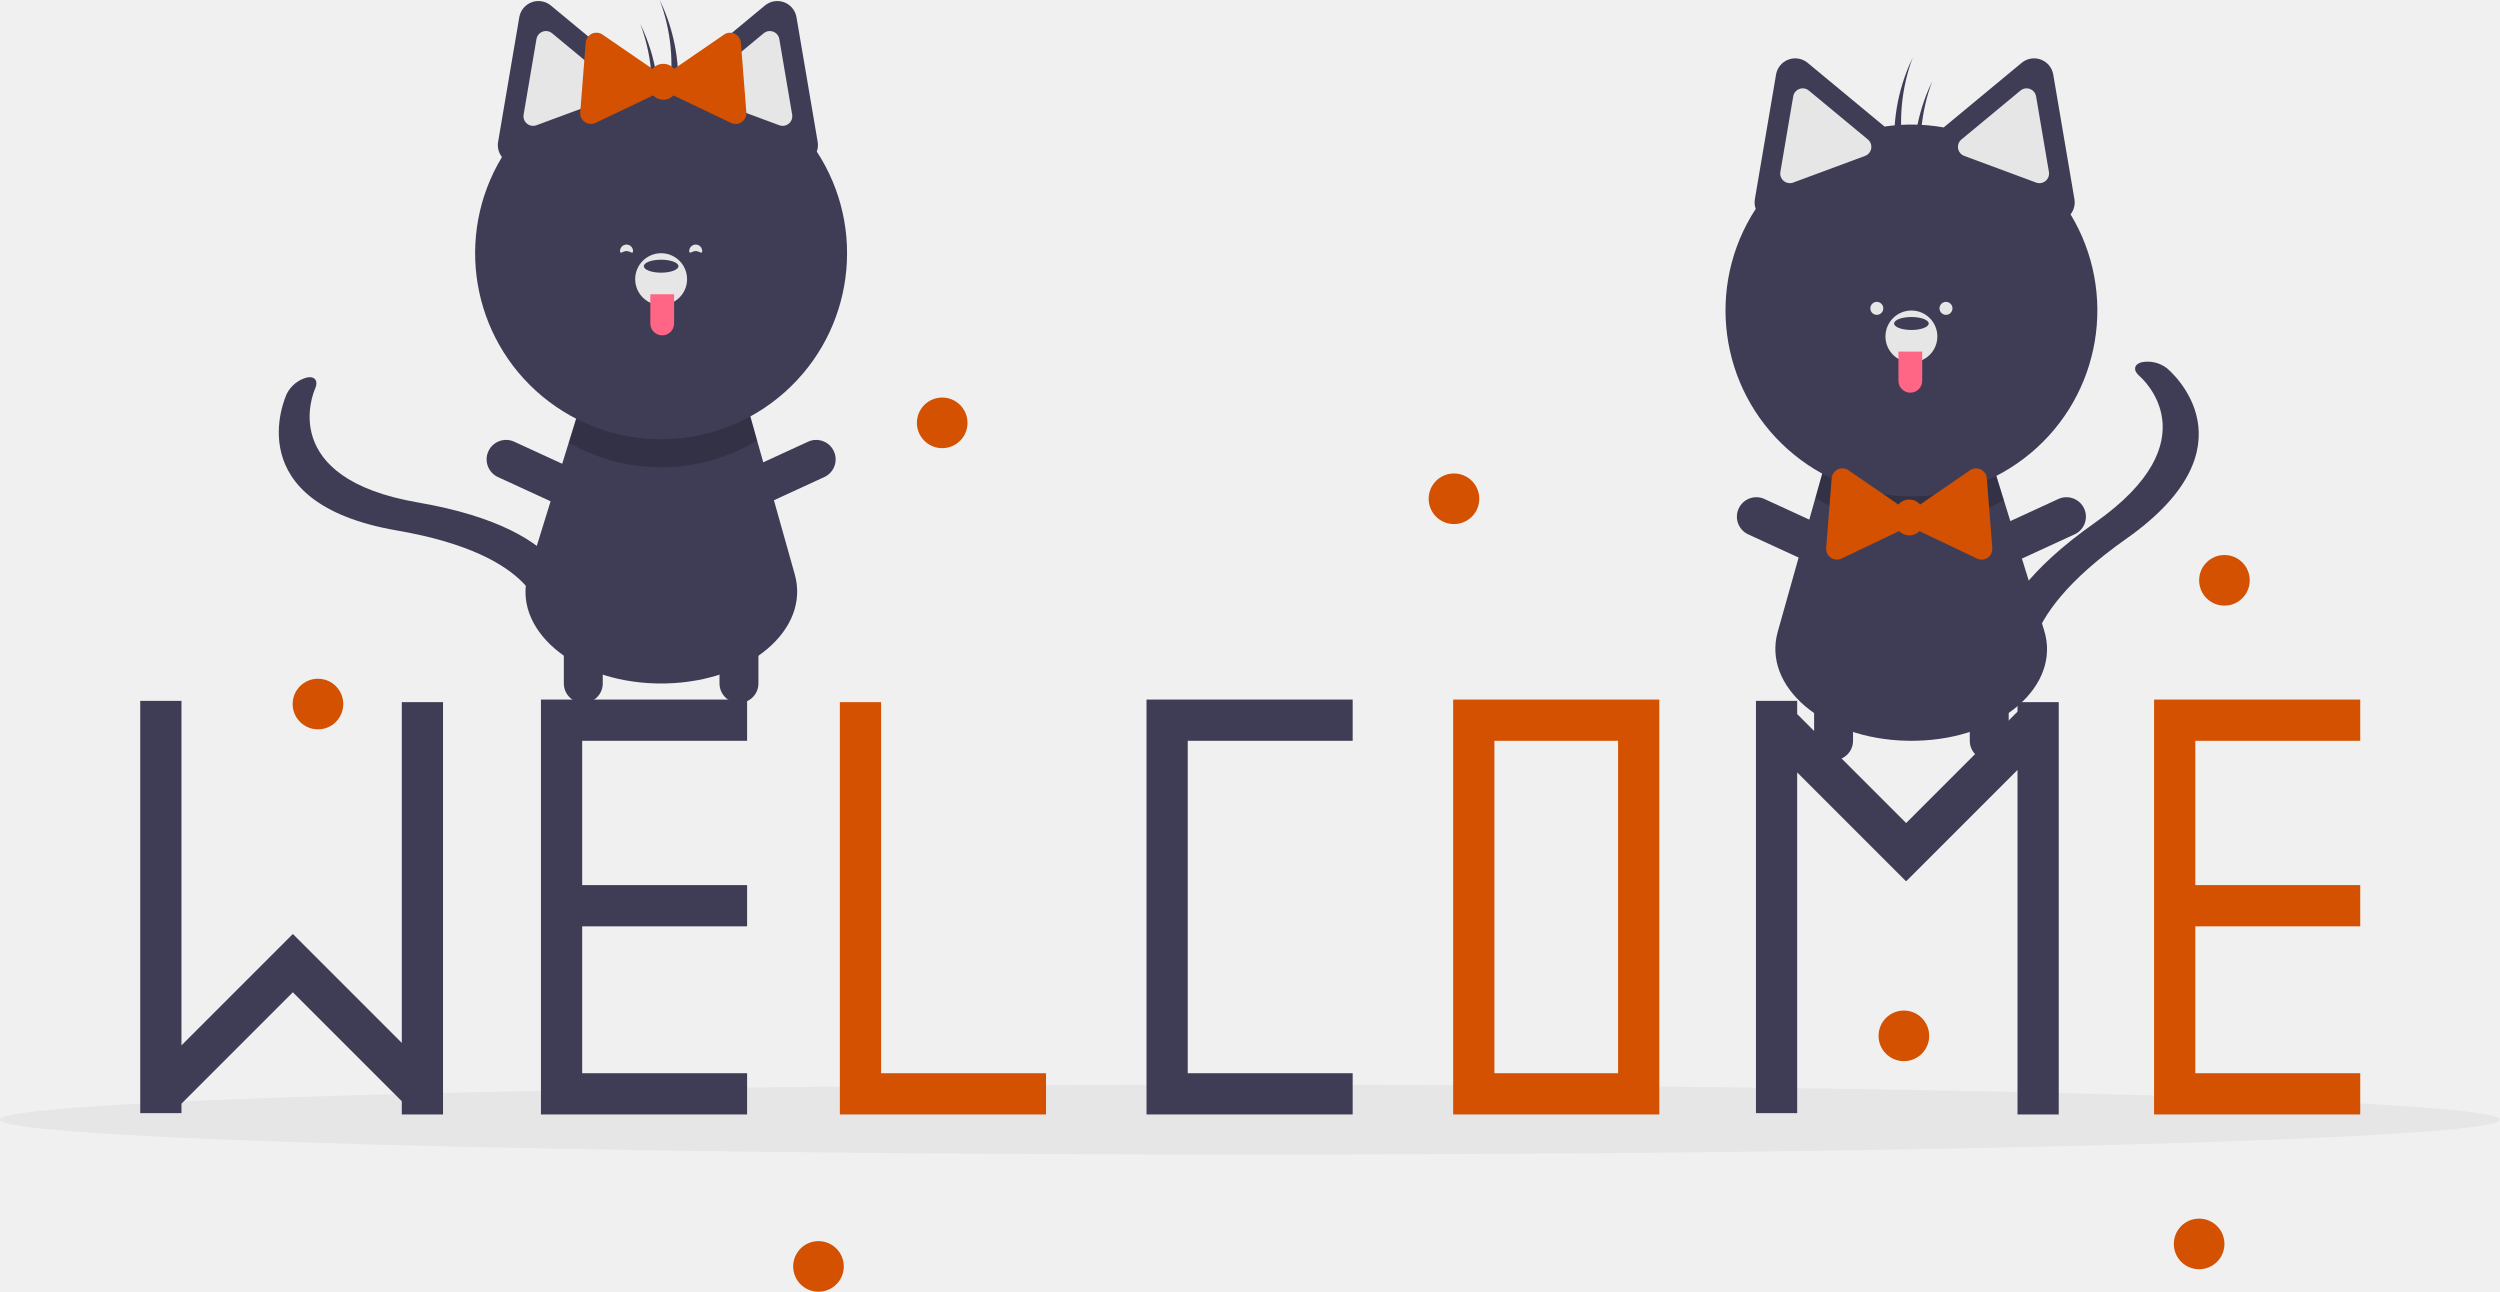
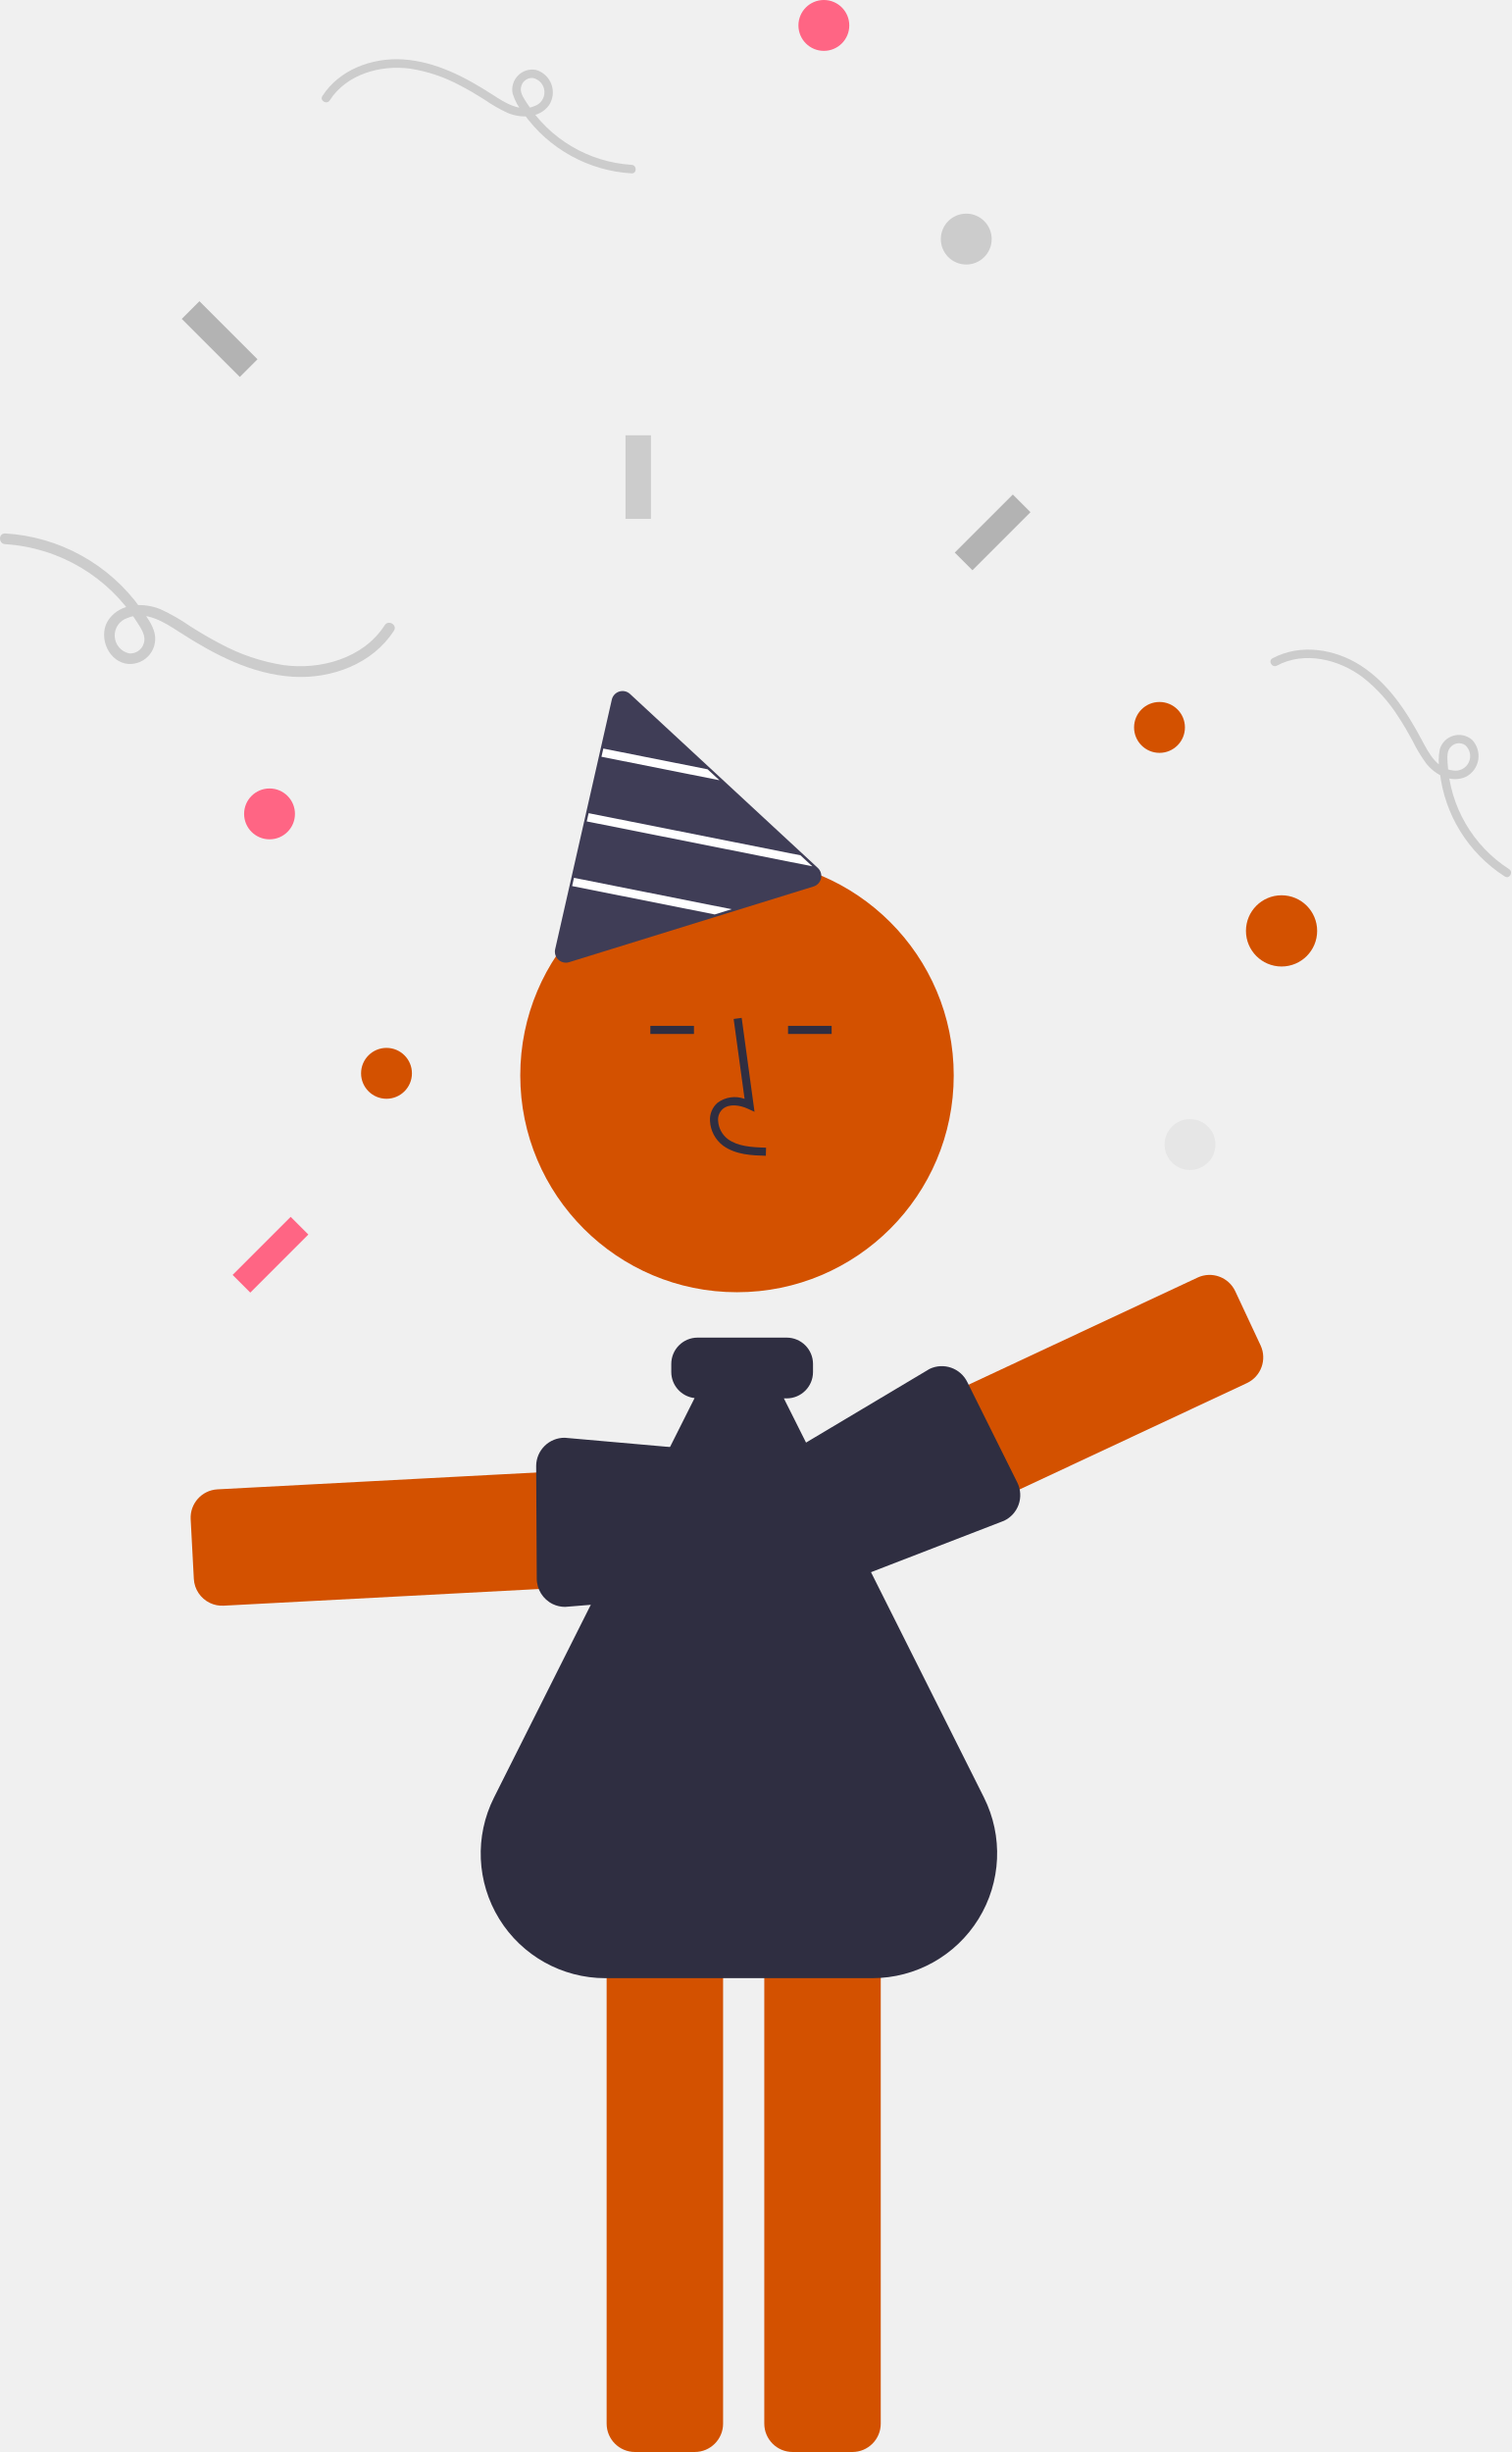
- <svg xmlns="http://www.w3.org/2000/svg" data-name="Layer 1" width="889.076" height="459.38" viewBox="0 0 889.076 459.38">
-   <ellipse cx="444.538" cy="398.169" rx="444.538" ry="12.435" fill="#e6e6e6" />
-   <path d="M836.907,483.742c-.561.008-1.123.015-1.692.015s-1.13-.008-1.692-.015c-29.757-.677-51.326-19.269-45.836-38.777l13.387-47.589,3.383-12.041,59.976,1.023,3.645,11.78,14.348,46.366C888.502,464.119,866.934,483.065,836.907,483.742Z" transform="translate(-155.4622 -220.3102)" fill="#3f3d56" />
-   <path d="M868.079,398.137a66.201,66.201,0,0,1-67.004-.761l3.383-12.041,59.976,1.023Z" transform="translate(-155.4622 -220.3102)" opacity="0.2" />
-   <path d="M865.548,446.544c2.591-9.656,11.106-23.585,34.987-40.38,41.648-29.294,16.803-51.259,15.727-52.18-2.258-1.93-1.925-4.098.775-4.839a11.224,11.224,0,0,1,9.034,2.103c1.348,1.115,32.459,27.683-14.537,60.734-42.295,29.75-33.302,49.169-33.199,49.355,1.133,2.077-.684,3.739-4.063,3.716s-7.039-1.723-8.176-3.797C865.856,460.818,863.135,455.533,865.548,446.544Z" transform="translate(-155.4622 -220.3102)" fill="#3f3d56" />
-   <path d="M807.534,490.677a6.92,6.92,0,0,1-6.92-6.92V453.769a6.92,6.92,0,0,1,13.841,0v29.988A6.92,6.92,0,0,1,807.534,490.677Z" transform="translate(-155.4622 -220.3102)" fill="#3f3d56" />
-   <path d="M813.602,419.484a6.92,6.92,0,0,1-9.179,3.394l-27.243-12.534a6.92,6.92,0,0,1,5.785-12.574l27.243,12.534A6.92,6.92,0,0,1,813.602,419.484Z" transform="translate(-155.4622 -220.3102)" fill="#3f3d56" />
-   <path d="M856.829,419.484a6.92,6.92,0,0,0,9.179,3.394l27.243-12.534a6.92,6.92,0,0,0-5.785-12.574l-27.243,12.534A6.92,6.92,0,0,0,856.829,419.484Z" transform="translate(-155.4622 -220.3102)" fill="#3f3d56" />
-   <path d="M862.897,490.677a6.92,6.92,0,0,0,6.92-6.92V453.769a6.92,6.92,0,1,0-13.841,0v29.988A6.92,6.92,0,0,0,862.897,490.677Z" transform="translate(-155.4622 -220.3102)" fill="#3f3d56" />
-   <path d="M891.818,296.535a6.806,6.806,0,0,0,1.373-5.408l-3.766-22.157-3.766-22.157a6.913,6.913,0,0,0-11.226-4.164L857.127,256.988l-10.426,8.64a65.694,65.694,0,0,0-21.047-.317l-10.043-8.322-17.305-14.34a6.913,6.913,0,0,0-11.226,4.164l-3.766,22.157-3.766,22.157a6.844,6.844,0,0,0,.301,3.474,66.118,66.118,0,1,0,111.969,1.935Z" transform="translate(-155.4622 -220.3102)" fill="#3f3d56" />
-   <path d="M796.572,251.728a3.447,3.447,0,0,0-1.202.218,3.388,3.388,0,0,0-2.184,2.635L788.618,281.451a3.423,3.423,0,0,0,4.565,3.782l25.553-9.479a3.422,3.422,0,0,0,.993-5.844l-0-.001-20.985-17.39A3.392,3.392,0,0,0,796.572,251.728Z" transform="translate(-155.4622 -220.3102)" fill="#e6e6e6" />
-   <path d="M876.167,251.728a3.392,3.392,0,0,0-2.172.792l-20.986,17.391a3.422,3.422,0,0,0,.993,5.844l25.553,9.479a3.423,3.423,0,0,0,4.565-3.782l-4.567-26.87a3.388,3.388,0,0,0-2.184-2.635A3.447,3.447,0,0,0,876.167,251.728Z" transform="translate(-155.4622 -220.3102)" fill="#e6e6e6" />
-   <circle cx="679.753" cy="119.658" r="9.227" fill="#e6e6e6" />
-   <ellipse cx="679.753" cy="115.044" rx="6.151" ry="2.307" fill="#3f3d56" />
-   <path d="M675.14,125.04H683.598a0,0,0,0,1,0,0v10.38a4.229,4.229,0,0,1-4.229,4.229h0a4.229,4.229,0,0,1-4.229-4.229V125.04a0,0,0,0,1,0,0Z" fill="#ff6584" />
-   <path d="M835.729,240.69c-.444.92-.874,1.849-1.279,2.798a65.818,65.818,0,0,0-4.651,35.344c.866-1.256,1.776-2.565,2.701-3.888A65.775,65.775,0,0,1,835.729,240.69Z" transform="translate(-155.4622 -220.3102)" fill="#3f3d56" />
-   <path d="M842.649,249.148c-.444.92-.874,1.849-1.279,2.798A65.818,65.818,0,0,0,836.719,287.29c.866-1.256,1.776-2.565,2.701-3.888A65.775,65.775,0,0,1,842.649,249.148Z" transform="translate(-155.4622 -220.3102)" fill="#3f3d56" />
-   <path d="M863.985,415.199l-.975-12.398-.975-12.398a3.825,3.825,0,0,0-5.98-2.853l-10.25,7.043-7.485,5.143a5.095,5.095,0,0,0-7.749,0l-7.485-5.143L812.838,387.55a3.825,3.825,0,0,0-5.98,2.853l-.975,12.398-.975,12.398a3.825,3.825,0,0,0,5.461,3.752l11.224-5.355,9.223-4.4a5.101,5.101,0,0,0,7.262,0l9.223,4.4,11.224,5.355A3.825,3.825,0,0,0,863.985,415.199Z" transform="translate(-155.4622 -220.3102)" fill="#d35100" />
-   <circle cx="667.451" cy="109.662" r="2.307" fill="#e6e6e6" />
-   <circle cx="692.056" cy="109.662" r="2.307" fill="#e6e6e6" />
-   <path d="M388.888,463.362c.561.008,1.123.015,1.692.015s1.13-.008,1.692-.015c29.757-.677,51.326-19.269,45.836-38.777l-13.387-47.589L421.336,364.955l-59.976,1.023-3.645,11.78-14.348,46.366C337.293,443.739,358.861,462.685,388.888,463.362Z" transform="translate(-155.4622 -220.3102)" fill="#3f3d56" />
-   <path d="M357.715,377.758a66.201,66.201,0,0,0,67.004-.761L421.336,364.955l-59.976,1.023Z" transform="translate(-155.4622 -220.3102)" opacity="0.2" />
-   <path d="M352.962,420.524c-6.473-7.619-20.13-16.565-48.9-21.526-50.177-8.656-37.121-39.139-36.542-40.432,1.215-2.711-.014-4.527-2.771-4.041a11.224,11.224,0,0,0-7.266,5.766c-.741,1.585-17.492,38.91,39.127,48.673,50.957,8.79,51.139,30.19,51.125,30.403-.136,2.362,2.218,3.087,5.263,1.62s5.625-4.569,5.765-6.931C358.791,433.557,358.99,427.616,352.962,420.524Z" transform="translate(-155.4622 -220.3102)" fill="#3f3d56" />
-   <path d="M418.261,470.298a6.92,6.92,0,0,0,6.92-6.92V433.389a6.92,6.92,0,0,0-13.841,0v29.988A6.92,6.92,0,0,0,418.261,470.298Z" transform="translate(-155.4622 -220.3102)" fill="#3f3d56" />
-   <path d="M412.193,399.105a6.92,6.92,0,0,0,9.179,3.394l27.243-12.534a6.92,6.92,0,1,0-5.785-12.574l-27.243,12.534A6.92,6.92,0,0,0,412.193,399.105Z" transform="translate(-155.4622 -220.3102)" fill="#3f3d56" />
-   <path d="M368.966,399.105a6.92,6.92,0,0,1-9.179,3.394l-27.243-12.534a6.92,6.92,0,1,1,5.785-12.574l27.243,12.534A6.92,6.92,0,0,1,368.966,399.105Z" transform="translate(-155.4622 -220.3102)" fill="#3f3d56" />
-   <path d="M362.898,470.298a6.92,6.92,0,0,1-6.92-6.92V433.389a6.92,6.92,0,0,1,13.841,0v29.988A6.92,6.92,0,0,1,362.898,470.298Z" transform="translate(-155.4622 -220.3102)" fill="#3f3d56" />
-   <path d="M445.947,274.221a6.844,6.844,0,0,0,.301-3.474l-3.766-22.157-3.766-22.157a6.913,6.913,0,0,0-11.226-4.164l-17.305,14.34L400.141,244.931a65.694,65.694,0,0,0-21.047.317l-10.426-8.64-17.305-14.34a6.913,6.913,0,0,0-11.226,4.164L336.37,248.59l-3.766,22.157a6.806,6.806,0,0,0,1.373,5.408,66.137,66.137,0,1,0,111.969-1.935Z" transform="translate(-155.4622 -220.3102)" fill="#3f3d56" />
-   <path d="M427.051,232.14,406.066,249.53l-0.0.001a3.422,3.422,0,0,0,.993,5.844l25.553,9.479a3.423,3.423,0,0,0,4.565-3.782l-4.567-26.87a3.388,3.388,0,0,0-2.184-2.635,3.447,3.447,0,0,0-1.202-.218A3.392,3.392,0,0,0,427.051,232.14Z" transform="translate(-155.4622 -220.3102)" fill="#e6e6e6" />
-   <path d="M348.427,231.566a3.388,3.388,0,0,0-2.184,2.635l-4.567,26.87a3.423,3.423,0,0,0,4.565,3.782l25.553-9.479a3.422,3.422,0,0,0,.993-5.844l-20.986-17.391a3.392,3.392,0,0,0-2.172-.792A3.447,3.447,0,0,0,348.427,231.566Z" transform="translate(-155.4622 -220.3102)" fill="#e6e6e6" />
-   <circle cx="235.117" cy="99.278" r="9.227" fill="#e6e6e6" />
-   <ellipse cx="235.117" cy="94.665" rx="6.151" ry="2.307" fill="#3f3d56" />
-   <path d="M390.964,324.971h0A4.229,4.229,0,0,1,395.193,329.2v10.38a0,0,0,0,1,0,0h-8.458a0,0,0,0,1,0,0V329.2A4.229,4.229,0,0,1,390.964,324.971Z" transform="translate(626.4652 444.2411) rotate(-180)" fill="#ff6584" />
-   <path d="M390.066,220.31c.444.92.874,1.849,1.279,2.798a65.818,65.818,0,0,1,4.651,35.344c-.866-1.256-1.776-2.565-2.701-3.888A65.775,65.775,0,0,0,390.066,220.31Z" transform="translate(-155.4622 -220.3102)" fill="#3f3d56" />
-   <path d="M383.146,228.768c.444.92.874,1.849,1.279,2.798a65.818,65.818,0,0,1,4.651,35.344c-.866-1.256-1.776-2.565-2.701-3.888A65.775,65.775,0,0,0,383.146,228.768Z" transform="translate(-155.4622 -220.3102)" fill="#3f3d56" />
-   <path d="M361.81,260.258l.975-12.398.975-12.398a3.825,3.825,0,0,1,5.98-2.853l10.25,7.043,7.485,5.143a5.095,5.095,0,0,1,7.749,0l7.485-5.143,10.25-7.043a3.825,3.825,0,0,1,5.98,2.853l.975,12.398.975,12.398a3.825,3.825,0,0,1-5.461,3.752L404.202,258.655l-9.223-4.4a5.101,5.101,0,0,1-7.262,0l-9.223,4.4L367.27,264.01A3.825,3.825,0,0,1,361.81,260.258Z" transform="translate(-155.4622 -220.3102)" fill="#d35100" />
-   <path d="M400.575,309.592c0,1.274,1.033,0,2.307,0s2.307,1.274,2.307,0a2.307,2.307,0,0,0-4.614,0Z" transform="translate(-155.4622 -220.3102)" fill="#e6e6e6" />
-   <path d="M380.583,309.592c0,1.274-1.033,0-2.307,0s-2.307,1.274-2.307,0a2.307,2.307,0,0,1,4.614,0Z" transform="translate(-155.4622 -220.3102)" fill="#e6e6e6" />
-   <polygon points="481.05 263.451 481.05 248.788 407.736 248.788 407.736 249.705 407.736 263.451 407.736 381.67 407.736 396.333 422.399 396.333 481.05 396.333 481.05 381.67 422.399 381.67 422.399 263.451 481.05 263.451" fill="#3f3d56" />
-   <path d="M672.253,469.099V616.643h73.314V469.099Zm58.651,132.882h-43.988V483.761h43.988Z" transform="translate(-155.4622 -220.3102)" fill="#d35100" />
-   <polygon points="313.344 381.67 313.344 249.705 298.681 249.705 298.681 381.67 298.681 396.333 313.344 396.333 371.995 396.333 371.995 381.67 313.344 381.67" fill="#d35100" />
-   <polygon points="265.69 263.451 265.69 248.788 192.376 248.788 192.376 249.705 192.376 263.451 192.376 314.771 192.376 329.434 192.376 381.67 192.376 396.333 207.039 396.333 265.69 396.333 265.69 381.67 207.039 381.67 207.039 329.434 265.69 329.434 265.69 314.771 207.039 314.771 207.039 263.451 265.69 263.451" fill="#3f3d56" />
-   <polygon points="839.372 263.451 839.372 248.788 766.058 248.788 766.058 249.705 766.058 263.451 766.058 314.771 766.058 329.434 766.058 381.67 766.058 396.333 780.721 396.333 839.372 396.333 839.372 381.67 780.721 381.67 780.721 329.434 839.372 329.434 839.372 314.771 780.721 314.771 780.721 263.451 839.372 263.451" fill="#d35100" />
-   <polygon points="142.889 249.705 142.889 370.89 104.228 332.23 104.14 332.319 104.058 332.237 64.535 371.76 64.535 249.247 49.872 249.247 49.872 395.875 64.535 395.875 64.535 392.496 104.147 352.884 142.889 391.627 142.889 396.333 157.552 396.333 157.552 249.705 142.889 249.705" fill="#3f3d56" />
-   <polygon points="717.488 249.705 717.488 253.083 677.876 292.695 639.133 253.953 639.133 249.247 624.47 249.247 624.47 395.875 639.133 395.875 639.133 274.689 677.794 313.35 677.883 313.261 677.964 313.342 717.488 273.819 717.488 396.333 732.15 396.333 732.15 249.705 717.488 249.705" fill="#3f3d56" />
-   <circle cx="335.076" cy="150.38" r="9" fill="#d35100" />
-   <circle cx="113.076" cy="250.38" r="9" fill="#d35100" />
-   <circle cx="291.076" cy="450.38" r="9" fill="#d35100" />
-   <circle cx="517.076" cy="177.38" r="9" fill="#d35100" />
-   <circle cx="782.076" cy="442.38" r="9" fill="#d35100" />
-   <circle cx="791.076" cy="206.38" r="9" fill="#d35100" />
-   <circle cx="677.076" cy="368.38" r="9" fill="#d35100" />
+ <svg xmlns="http://www.w3.org/2000/svg" data-name="Layer 1" width="297.128" height="482.027" viewBox="0 0 297.128 482.027">
+   <circle cx="144.92" cy="211.415" r="42.616" fill="#d35100" />
+   <path d="M492.709,524.099a5.579,5.579,0,0,1-3.16-4.733l-.62-11.736a5.58,5.58,0,0,1,5.272-5.86l97.817-5.167a5.58,5.58,0,0,1,5.86,5.272l.62,11.736a5.58,5.58,0,0,1-5.272,5.86l-97.817,5.168A5.541,5.541,0,0,1,492.709,524.099Z" transform="translate(-451.4358 -208.9865)" fill="#d35100" />
+   <path d="M560.139,524.329a5.591,5.591,0,0,1-3.157-5.07l-.116-22.097a5.573,5.573,0,0,1,5.62-5.533l44.624,3.934c1.181.007,2.672,1.837,3.871,3.306.376.461.701.859.938,1.1.104.106.203.215.297.328h0a5.564,5.564,0,0,1,1.302,3.628l-.098,11.752a5.581,5.581,0,0,1-5.62,5.528l-45.257,3.673A5.62,5.62,0,0,1,560.139,524.329Z" transform="translate(-451.4358 -208.9865)" fill="#2f2e41" />
+   <path d="M588.048,691.013H576.296a5.58,5.58,0,0,1-5.574-5.574V585.894a5.58,5.58,0,0,1,5.574-5.574h11.752a5.58,5.58,0,0,1,5.574,5.574V685.439A5.58,5.58,0,0,1,588.048,691.013Z" transform="translate(-451.4358 -208.9865)" fill="#d35100" />
+   <path d="M619.048,691.013H607.296a5.58,5.58,0,0,1-5.574-5.574V585.894a5.58,5.58,0,0,1,5.574-5.574h11.752a5.58,5.58,0,0,1,5.574,5.574V685.439A5.58,5.58,0,0,1,619.048,691.013Z" transform="translate(-451.4358 -208.9865)" fill="#d35100" />
+   <path d="M602.029,436.197l.044-1.593c-2.963-.082-5.575-.268-7.537-1.702a4.895,4.895,0,0,1-1.896-3.606,2.798,2.798,0,0,1,.918-2.305c1.303-1.1,3.399-.744,4.927-.044l1.318.604-2.527-18.466-1.578.216,2.149,15.708a5.622,5.622,0,0,0-5.318.765,4.356,4.356,0,0,0-1.481,3.577,6.476,6.476,0,0,0,2.548,4.836C596.118,436.031,599.395,436.123,602.029,436.197Z" transform="translate(-451.4358 -208.9865)" fill="#2f2e41" />
+   <rect x="127.882" y="201.67" width="8.577" height="1.593" fill="#2f2e41" />
+   <rect x="154.955" y="201.67" width="8.577" height="1.593" fill="#2f2e41" />
+   <path d="M644.907,562.325l-39.334-78.438h.555a5.182,5.182,0,0,0,5.176-5.176v-1.593a5.182,5.182,0,0,0-5.176-5.176H588.61a5.182,5.182,0,0,0-5.176,5.176v1.593a5.165,5.165,0,0,0,4.581,5.116L548.567,562.368a24.5,24.5,0,0,0,21.894,35.496H622.972A24.539,24.539,0,0,0,644.907,562.325Z" transform="translate(-451.4358 -208.9865)" fill="#2f2e41" />
+   <path d="M598.196,501.639,686.923,460.138a5.579,5.579,0,0,1,7.41,2.687l4.979,10.645a5.58,5.58,0,0,1-2.687,7.411L607.899,522.383a5.579,5.579,0,0,1-7.41-2.687L595.509,509.05a5.535,5.535,0,0,1-.189-4.261,5.601,5.601,0,0,1,.831-1.515A5.538,5.538,0,0,1,598.196,501.639Z" transform="translate(-451.4358 -208.9865)" fill="#d35100" />
+   <path d="M595.154,501.384l39.063-23.284a5.579,5.579,0,0,1,7.437,2.603l9.851,19.791a5.571,5.571,0,0,1-2.636,7.451l-41.729,16.119c-1.093.526-3.238-.458-4.962-1.249-.54-.248-1.007-.462-1.326-.574h0c-.14-.049-.278-.104-.411-.163a5.563,5.563,0,0,1-2.768-2.682l-5.094-10.591a5.59,5.59,0,0,1,.614-5.834A5.459,5.459,0,0,1,595.154,501.384Z" transform="translate(-451.4358 -208.9865)" fill="#2f2e41" />
+   <path d="M562.697,398.237a2.158,2.158,0,0,1-2.151-2.152,1.996,1.996,0,0,1,.057-.503L571.741,346.518a2.164,2.164,0,0,1,3.574-1.112l36.928,34.196a2.165,2.165,0,0,1-.821,3.651L563.344,398.139A2.225,2.225,0,0,1,562.697,398.237Z" transform="translate(-451.4358 -208.9865)" fill="#3f3d56" />
+   <polygon points="141.465 153.383 118.269 148.767 118.634 147.156 139.141 151.233 141.465 153.383" fill="#fff" />
+   <polygon points="159.73 170.303 115.38 161.478 115.745 159.859 157.405 168.144 159.73 170.303" fill="#fff" />
+   <polygon points="143.864 178.738 140.535 179.767 112.499 174.188 112.864 172.569 143.864 178.738" fill="#fff" />
+   <circle cx="252" cy="183" r="7" fill="#d35100" />
+   <circle cx="162" cy="5" r="5" fill="#ff6584" />
+   <circle cx="53" cy="160" r="5" fill="#ff6584" />
+   <circle cx="228" cy="143" r="5" fill="#d35100" />
+   <circle cx="76" cy="211" r="5" fill="#d35100" />
+   <circle cx="234" cy="225" r="5" fill="#e6e6e6" />
+   <circle cx="190" cy="47" r="5" fill="#ccc" />
+   <path d="M452.453,315.963a33.198,33.198,0,0,1,25.966,15.381c.786,1.257,1.812,2.638,1.268,4.185a2.751,2.751,0,0,1-2.851,1.904,3.605,3.605,0,0,1-.372-6.948c3.631-1.549,7.295.845,10.252,2.755,6.74,4.353,14.152,8.29,22.319,8.786,7.556.459,15.658-2.504,19.861-9.056.735-1.146-1.09-2.206-1.822-1.065-4.168,6.498-12.594,8.832-19.92,7.828a38.726,38.726,0,0,1-12.465-4.232c-2.014-1.045-3.967-2.204-5.88-3.421a37.522,37.522,0,0,0-5.767-3.306c-3.363-1.381-7.815-1.274-10.164,1.907-2.192,2.967-.498,7.907,3.168,8.742a4.953,4.953,0,0,0,5.802-5.892c-.366-1.747-1.682-3.457-2.7-4.886A35.31,35.31,0,0,0,452.452,313.853c-1.357-.067-1.354,2.043,0,2.11Z" transform="translate(-451.4358 -208.9865)" fill="#ccc" />
+   <path d="M748.164,379.834a26.404,26.404,0,0,1-12.071-20.747c-.059-1.177-.236-2.534.741-3.398a2.188,2.188,0,0,1,2.718-.217,2.868,2.868,0,0,1-2.435,4.97c-3.122-.332-4.739-3.414-6.052-5.888-2.993-5.636-6.616-11.243-12.095-14.753-5.07-3.248-11.845-4.331-17.304-1.409-.955.511-.098,1.954.853,1.446,5.414-2.897,12.17-1.252,16.869,2.285a30.801,30.801,0,0,1,7.016,7.771c.993,1.506,1.901,3.068,2.758,4.655a29.844,29.844,0,0,0,2.724,4.532c1.8,2.263,4.934,3.914,7.798,2.615a4.606,4.606,0,0,0,1.189-7.299,3.939,3.939,0,0,0-6.314,1.843,11.492,11.492,0,0,0-.019,4.44,28.084,28.084,0,0,0,12.806,20.619c.917.573,1.732-.894.818-1.465Z" transform="translate(-451.4358 -208.9865)" fill="#ccc" />
+   <path d="M575.627,241.392a26.404,26.404,0,0,1-20.652-12.233c-.625-1-1.441-2.098-1.009-3.328a2.188,2.188,0,0,1,2.267-1.514,2.868,2.868,0,0,1,.296,5.526c-2.888,1.232-5.802-.672-8.154-2.191-5.36-3.462-11.256-6.593-17.751-6.988-6.01-.365-12.454,1.991-15.797,7.203-.585.912.867,1.754,1.449.847,3.315-5.168,10.017-7.025,15.844-6.226a30.801,30.801,0,0,1,9.914,3.366c1.602.831,3.155,1.753,4.677,2.721a29.844,29.844,0,0,0,4.587,2.63c2.675,1.099,6.216,1.013,8.084-1.517a4.606,4.606,0,0,0-2.519-6.953,3.939,3.939,0,0,0-4.615,4.687,11.492,11.492,0,0,0,2.147,3.886,28.084,28.084,0,0,0,21.232,11.763c1.079.053,1.077-1.625,0-1.678Z" transform="translate(-451.4358 -208.9865)" fill="#ccc" />
+   <rect x="123" y="85.571" width="5" height="16.429" fill="#ccc" />
+   <rect x="492.164" y="267.574" width="4.914" height="16.147" transform="translate(587.8475 -88.1778) rotate(135)" fill="#b3b3b3" />
+   <rect x="644.164" y="305.574" width="4.914" height="16.147" transform="translate(430.634 783.6727) rotate(-135)" fill="#b3b3b3" />
+   <rect x="502.164" y="447.574" width="4.914" height="16.147" transform="translate(87.81566 925.6727) rotate(-135)" fill="#ff6584" />
</svg>
